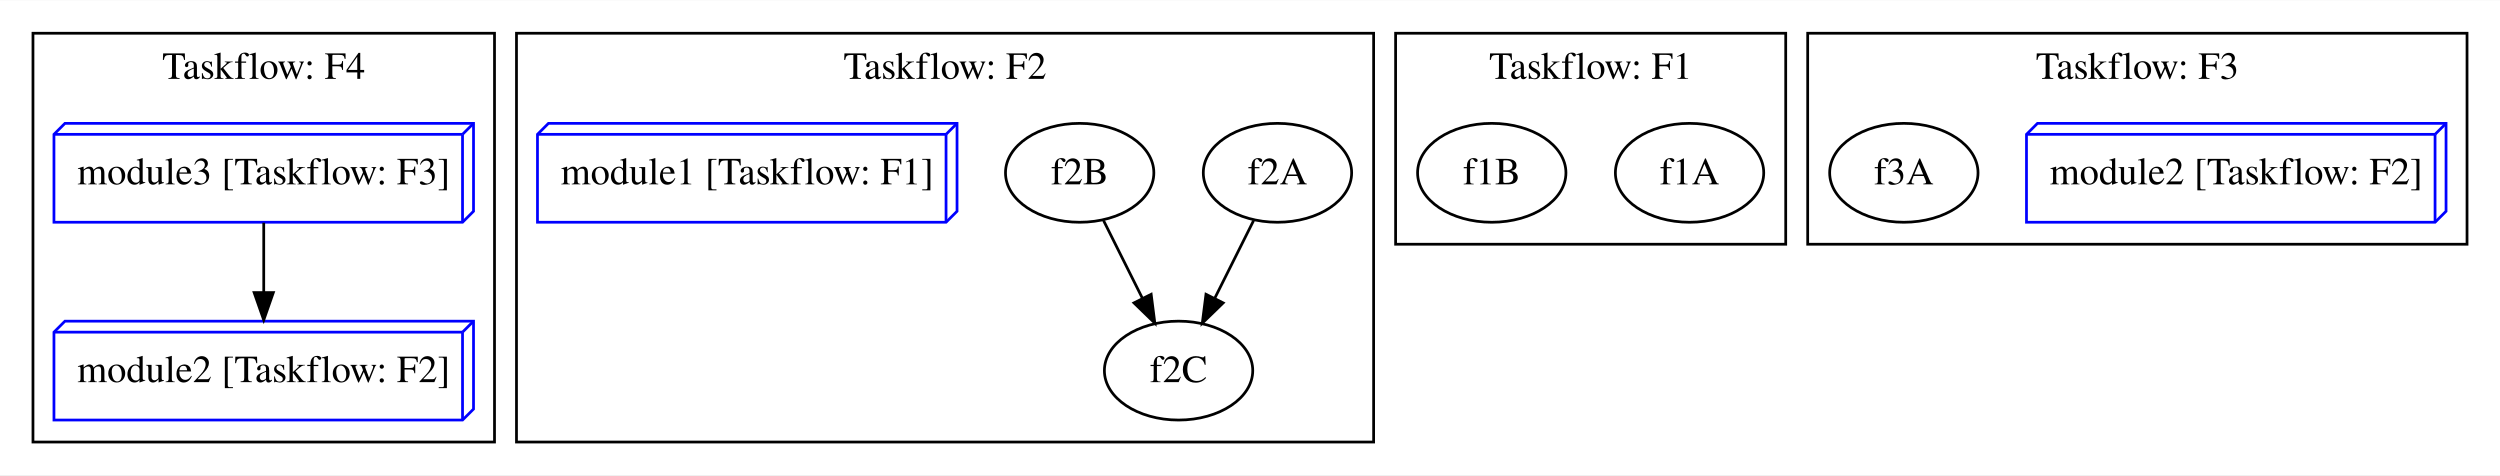
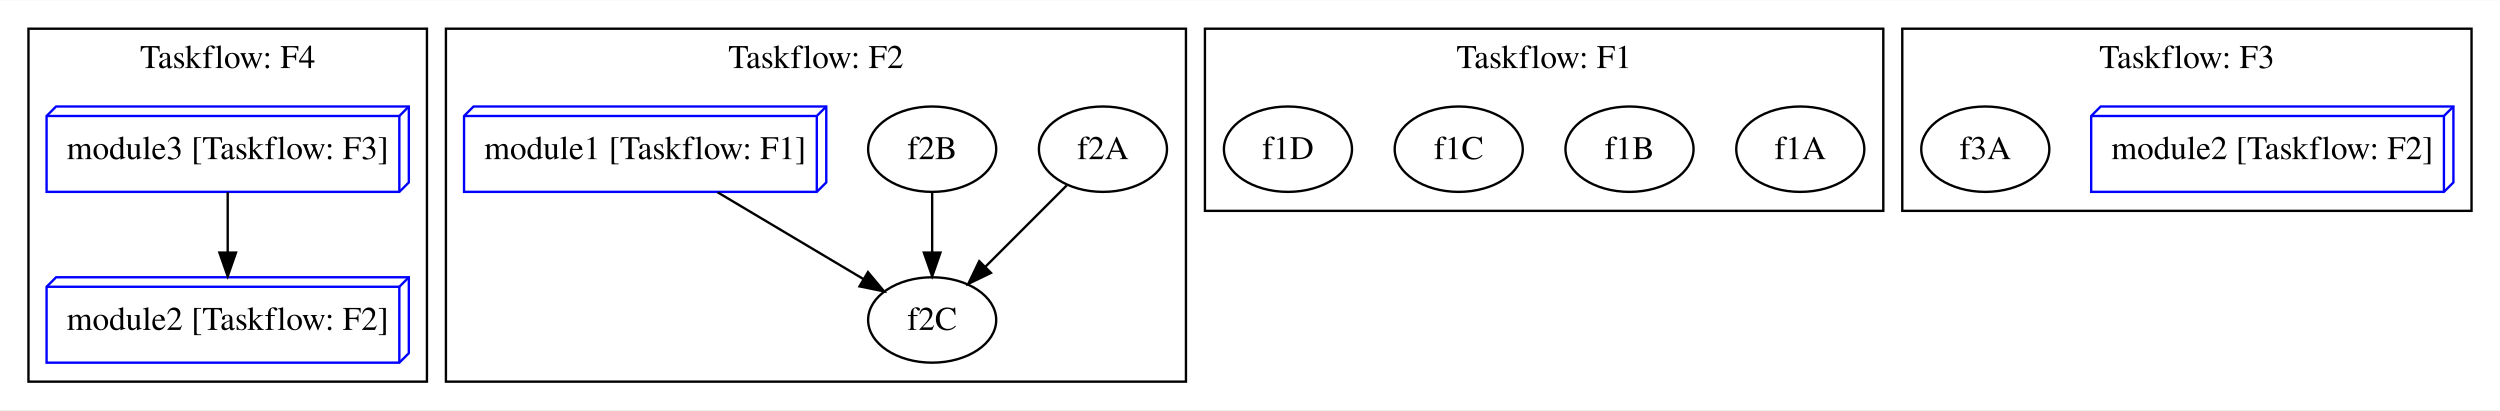
- <svg xmlns="http://www.w3.org/2000/svg" width="910pt" height="173pt" viewBox="0.00 0.00 910.00 172.80">
+ <svg xmlns="http://www.w3.org/2000/svg" width="1054pt" height="173pt" viewBox="0.00 0.00 1054.00 172.80">
  <g id="graph0" class="graph" transform="scale(1 1) rotate(0) translate(4 168.8)">
-     <polygon fill="#ffffff" stroke="transparent" points="-4,4 -4,-168.8 906,-168.8 906,4 -4,4" />
+     <polygon fill="#ffffff" stroke="transparent" points="-4,4 -4,-168.8 1050,-168.8 1050,4 -4,4" />
    <g id="clust1" class="cluster">
      <polygon fill="none" stroke="#000000" points="8,-8 8,-156.8 176,-156.8 176,-8 8,-8" />
      <text text-anchor="middle" x="92" y="-140.2" font-family="Times,serif" font-size="14.00" fill="#000000">Taskflow: F4</text>
    </g>
    <g id="clust2" class="cluster">
      <polygon fill="none" stroke="#000000" points="184,-8 184,-156.8 496,-156.8 496,-8 184,-8" />
      <text text-anchor="middle" x="340" y="-140.2" font-family="Times,serif" font-size="14.00" fill="#000000">Taskflow: F2</text>
    </g>
    <g id="clust3" class="cluster">
-       <polygon fill="none" stroke="#000000" points="504,-80 504,-156.8 646,-156.8 646,-80 504,-80" />
-       <text text-anchor="middle" x="575" y="-140.2" font-family="Times,serif" font-size="14.00" fill="#000000">Taskflow: F1</text>
+       <polygon fill="none" stroke="#000000" points="504,-80 504,-156.8 790,-156.8 790,-80 504,-80" />
+       <text text-anchor="middle" x="647" y="-140.2" font-family="Times,serif" font-size="14.00" fill="#000000">Taskflow: F1</text>
    </g>
    <g id="clust4" class="cluster">
-       <polygon fill="none" stroke="#000000" points="654,-80 654,-156.8 894,-156.8 894,-80 654,-80" />
-       <text text-anchor="middle" x="774" y="-140.2" font-family="Times,serif" font-size="14.00" fill="#000000">Taskflow: F3</text>
+       <polygon fill="none" stroke="#000000" points="798,-80 798,-156.8 1038,-156.8 1038,-80 798,-80" />
+       <text text-anchor="middle" x="918" y="-140.2" font-family="Times,serif" font-size="14.00" fill="#000000">Taskflow: F3</text>
    </g>
    <g id="node1" class="node">
      <polygon fill="none" stroke="#0000ff" points="168.36,-124 19.64,-124 15.64,-120 15.64,-88 164.36,-88 168.36,-92 168.36,-124" />
      <polyline fill="none" stroke="#0000ff" points="164.36,-120 15.64,-120 " />
      <polyline fill="none" stroke="#0000ff" points="164.36,-120 164.36,-88 " />
      <polyline fill="none" stroke="#0000ff" points="164.36,-120 168.36,-124 " />
      <text text-anchor="middle" x="92" y="-101.8" font-family="Times,serif" font-size="14.00" fill="#000000">module3 [Taskflow: F3]</text>
    </g>
    <g id="node2" class="node">
      <polygon fill="none" stroke="#0000ff" points="168.36,-52 19.64,-52 15.64,-48 15.64,-16 164.36,-16 168.36,-20 168.36,-52" />
      <polyline fill="none" stroke="#0000ff" points="164.36,-48 15.64,-48 " />
      <polyline fill="none" stroke="#0000ff" points="164.36,-48 164.36,-16 " />
      <polyline fill="none" stroke="#0000ff" points="164.36,-48 168.36,-52 " />
      <text text-anchor="middle" x="92" y="-29.8" font-family="Times,serif" font-size="14.00" fill="#000000">module2 [Taskflow: F2]</text>
    </g>
    <g id="edge1" class="edge">
      <path fill="none" stroke="#000000" d="M92,-87.831C92,-80.131 92,-70.974 92,-62.417" />
      <polygon fill="#000000" stroke="#000000" points="95.5,-62.413 92,-52.413 88.5,-62.413 95.5,-62.413" />
    </g>
    <g id="node3" class="node">
      <ellipse fill="none" stroke="#000000" cx="461" cy="-106" rx="27" ry="18" />
      <text text-anchor="middle" x="461" y="-101.8" font-family="Times,serif" font-size="14.00" fill="#000000">f2A</text>
    </g>
    <g id="node4" class="node">
-       <ellipse fill="none" stroke="#000000" cx="425" cy="-34" rx="27" ry="18" />
-       <text text-anchor="middle" x="425" y="-29.8" font-family="Times,serif" font-size="14.00" fill="#000000">f2C</text>
+       <ellipse fill="none" stroke="#000000" cx="389" cy="-34" rx="27" ry="18" />
+       <text text-anchor="middle" x="389" y="-29.8" font-family="Times,serif" font-size="14.00" fill="#000000">f2C</text>
    </g>
    <g id="edge2" class="edge">
-       <path fill="none" stroke="#000000" d="M452.285,-88.571C448.04,-80.081 442.846,-69.693 438.134,-60.267" />
-       <polygon fill="#000000" stroke="#000000" points="441.237,-58.648 433.634,-51.269 434.976,-61.778 441.237,-58.648" />
+       <path fill="none" stroke="#000000" d="M445.731,-90.731C435.803,-80.803 422.685,-67.685 411.564,-56.564" />
+       <polygon fill="#000000" stroke="#000000" points="413.793,-53.844 404.247,-49.247 408.844,-58.793 413.793,-53.844" />
    </g>
    <g id="node5" class="node">
      <ellipse fill="none" stroke="#000000" cx="389" cy="-106" rx="27" ry="18" />
      <text text-anchor="middle" x="389" y="-101.8" font-family="Times,serif" font-size="14.00" fill="#000000">f2B</text>
    </g>
    <g id="edge3" class="edge">
-       <path fill="none" stroke="#000000" d="M397.715,-88.571C401.96,-80.081 407.154,-69.693 411.866,-60.267" />
-       <polygon fill="#000000" stroke="#000000" points="415.024,-61.778 416.366,-51.269 408.763,-58.648 415.024,-61.778" />
+       <path fill="none" stroke="#000000" d="M389,-87.831C389,-80.131 389,-70.974 389,-62.417" />
+       <polygon fill="#000000" stroke="#000000" points="392.5,-62.413 389,-52.413 385.5,-62.413 392.5,-62.413" />
    </g>
    <g id="node6" class="node">
      <polygon fill="none" stroke="#0000ff" points="344.36,-124 195.64,-124 191.64,-120 191.64,-88 340.36,-88 344.36,-92 344.36,-124" />
      <polyline fill="none" stroke="#0000ff" points="340.36,-120 191.64,-120 " />
      <polyline fill="none" stroke="#0000ff" points="340.36,-120 340.36,-88 " />
      <polyline fill="none" stroke="#0000ff" points="340.36,-120 344.36,-124 " />
      <text text-anchor="middle" x="268" y="-101.8" font-family="Times,serif" font-size="14.00" fill="#000000">module1 [Taskflow: F1]</text>
    </g>
+     <g id="edge4" class="edge">
+       <path fill="none" stroke="#000000" d="M298.533,-87.831C317.425,-76.59 341.533,-62.245 360.11,-51.191" />
+       <polygon fill="#000000" stroke="#000000" points="361.935,-54.178 368.739,-46.056 358.355,-48.162 361.935,-54.178" />
+     </g>
    <g id="node7" class="node">
-       <ellipse fill="none" stroke="#000000" cx="611" cy="-106" rx="27" ry="18" />
-       <text text-anchor="middle" x="611" y="-101.8" font-family="Times,serif" font-size="14.00" fill="#000000">f1A</text>
+       <ellipse fill="none" stroke="#000000" cx="755" cy="-106" rx="27" ry="18" />
+       <text text-anchor="middle" x="755" y="-101.8" font-family="Times,serif" font-size="14.00" fill="#000000">f1A</text>
    </g>
    <g id="node8" class="node">
-       <ellipse fill="none" stroke="#000000" cx="539" cy="-106" rx="27" ry="18" />
-       <text text-anchor="middle" x="539" y="-101.8" font-family="Times,serif" font-size="14.00" fill="#000000">f1B</text>
+       <ellipse fill="none" stroke="#000000" cx="683" cy="-106" rx="27" ry="18" />
+       <text text-anchor="middle" x="683" y="-101.8" font-family="Times,serif" font-size="14.00" fill="#000000">f1B</text>
    </g>
    <g id="node9" class="node">
-       <polygon fill="none" stroke="#0000ff" points="886.36,-124 737.64,-124 733.64,-120 733.64,-88 882.36,-88 886.36,-92 886.36,-124" />
-       <polyline fill="none" stroke="#0000ff" points="882.36,-120 733.64,-120 " />
-       <polyline fill="none" stroke="#0000ff" points="882.36,-120 882.36,-88 " />
-       <polyline fill="none" stroke="#0000ff" points="882.36,-120 886.36,-124 " />
-       <text text-anchor="middle" x="810" y="-101.8" font-family="Times,serif" font-size="14.00" fill="#000000">module2 [Taskflow: F2]</text>
+       <ellipse fill="none" stroke="#000000" cx="611" cy="-106" rx="27" ry="18" />
+       <text text-anchor="middle" x="611" y="-101.8" font-family="Times,serif" font-size="14.00" fill="#000000">f1C</text>
    </g>
    <g id="node10" class="node">
-       <ellipse fill="none" stroke="#000000" cx="689" cy="-106" rx="27" ry="18" />
-       <text text-anchor="middle" x="689" y="-101.8" font-family="Times,serif" font-size="14.00" fill="#000000">f3A</text>
+       <ellipse fill="none" stroke="#000000" cx="539" cy="-106" rx="27" ry="18" />
+       <text text-anchor="middle" x="539" y="-101.8" font-family="Times,serif" font-size="14.00" fill="#000000">f1D</text>
+     </g>
+     <g id="node11" class="node">
+       <polygon fill="none" stroke="#0000ff" points="1030.36,-124 881.64,-124 877.64,-120 877.64,-88 1026.36,-88 1030.36,-92 1030.36,-124" />
+       <polyline fill="none" stroke="#0000ff" points="1026.36,-120 877.64,-120 " />
+       <polyline fill="none" stroke="#0000ff" points="1026.36,-120 1026.36,-88 " />
+       <polyline fill="none" stroke="#0000ff" points="1026.36,-120 1030.36,-124 " />
+       <text text-anchor="middle" x="954" y="-101.8" font-family="Times,serif" font-size="14.00" fill="#000000">module2 [Taskflow: F2]</text>
+     </g>
+     <g id="node12" class="node">
+       <ellipse fill="none" stroke="#000000" cx="833" cy="-106" rx="27" ry="18" />
+       <text text-anchor="middle" x="833" y="-101.8" font-family="Times,serif" font-size="14.00" fill="#000000">f3A</text>
    </g>
  </g>
</svg>
